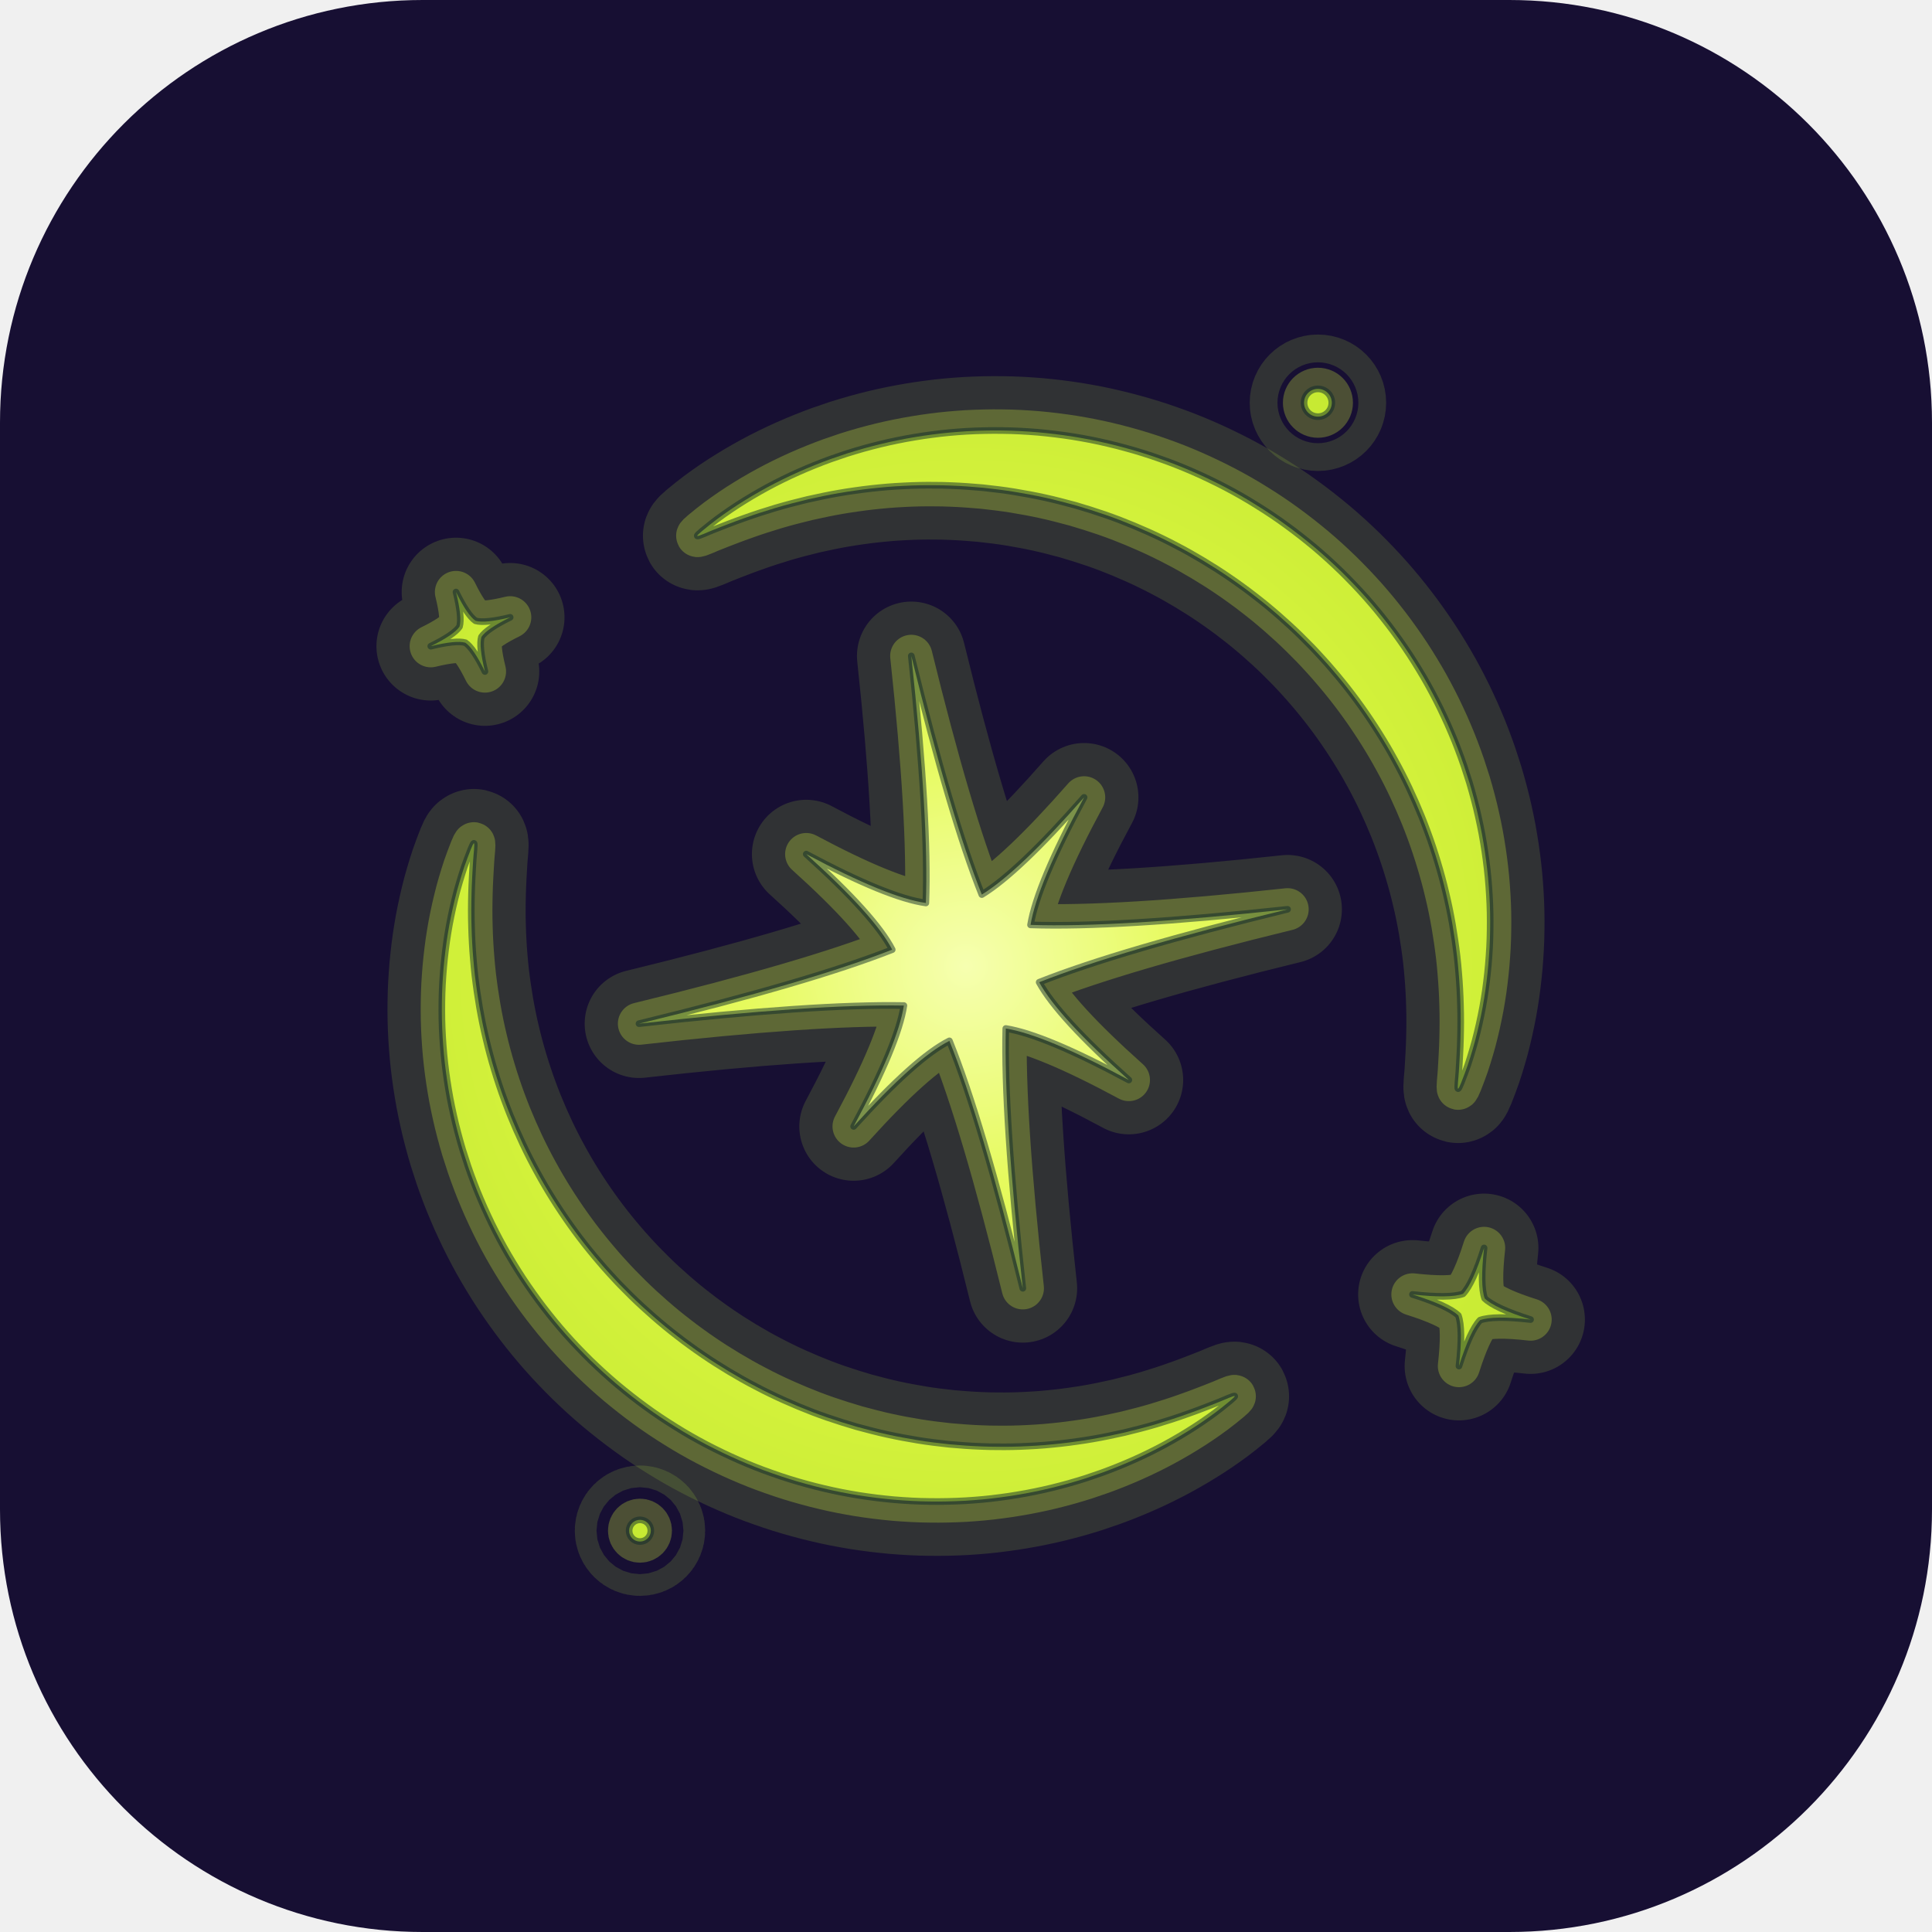
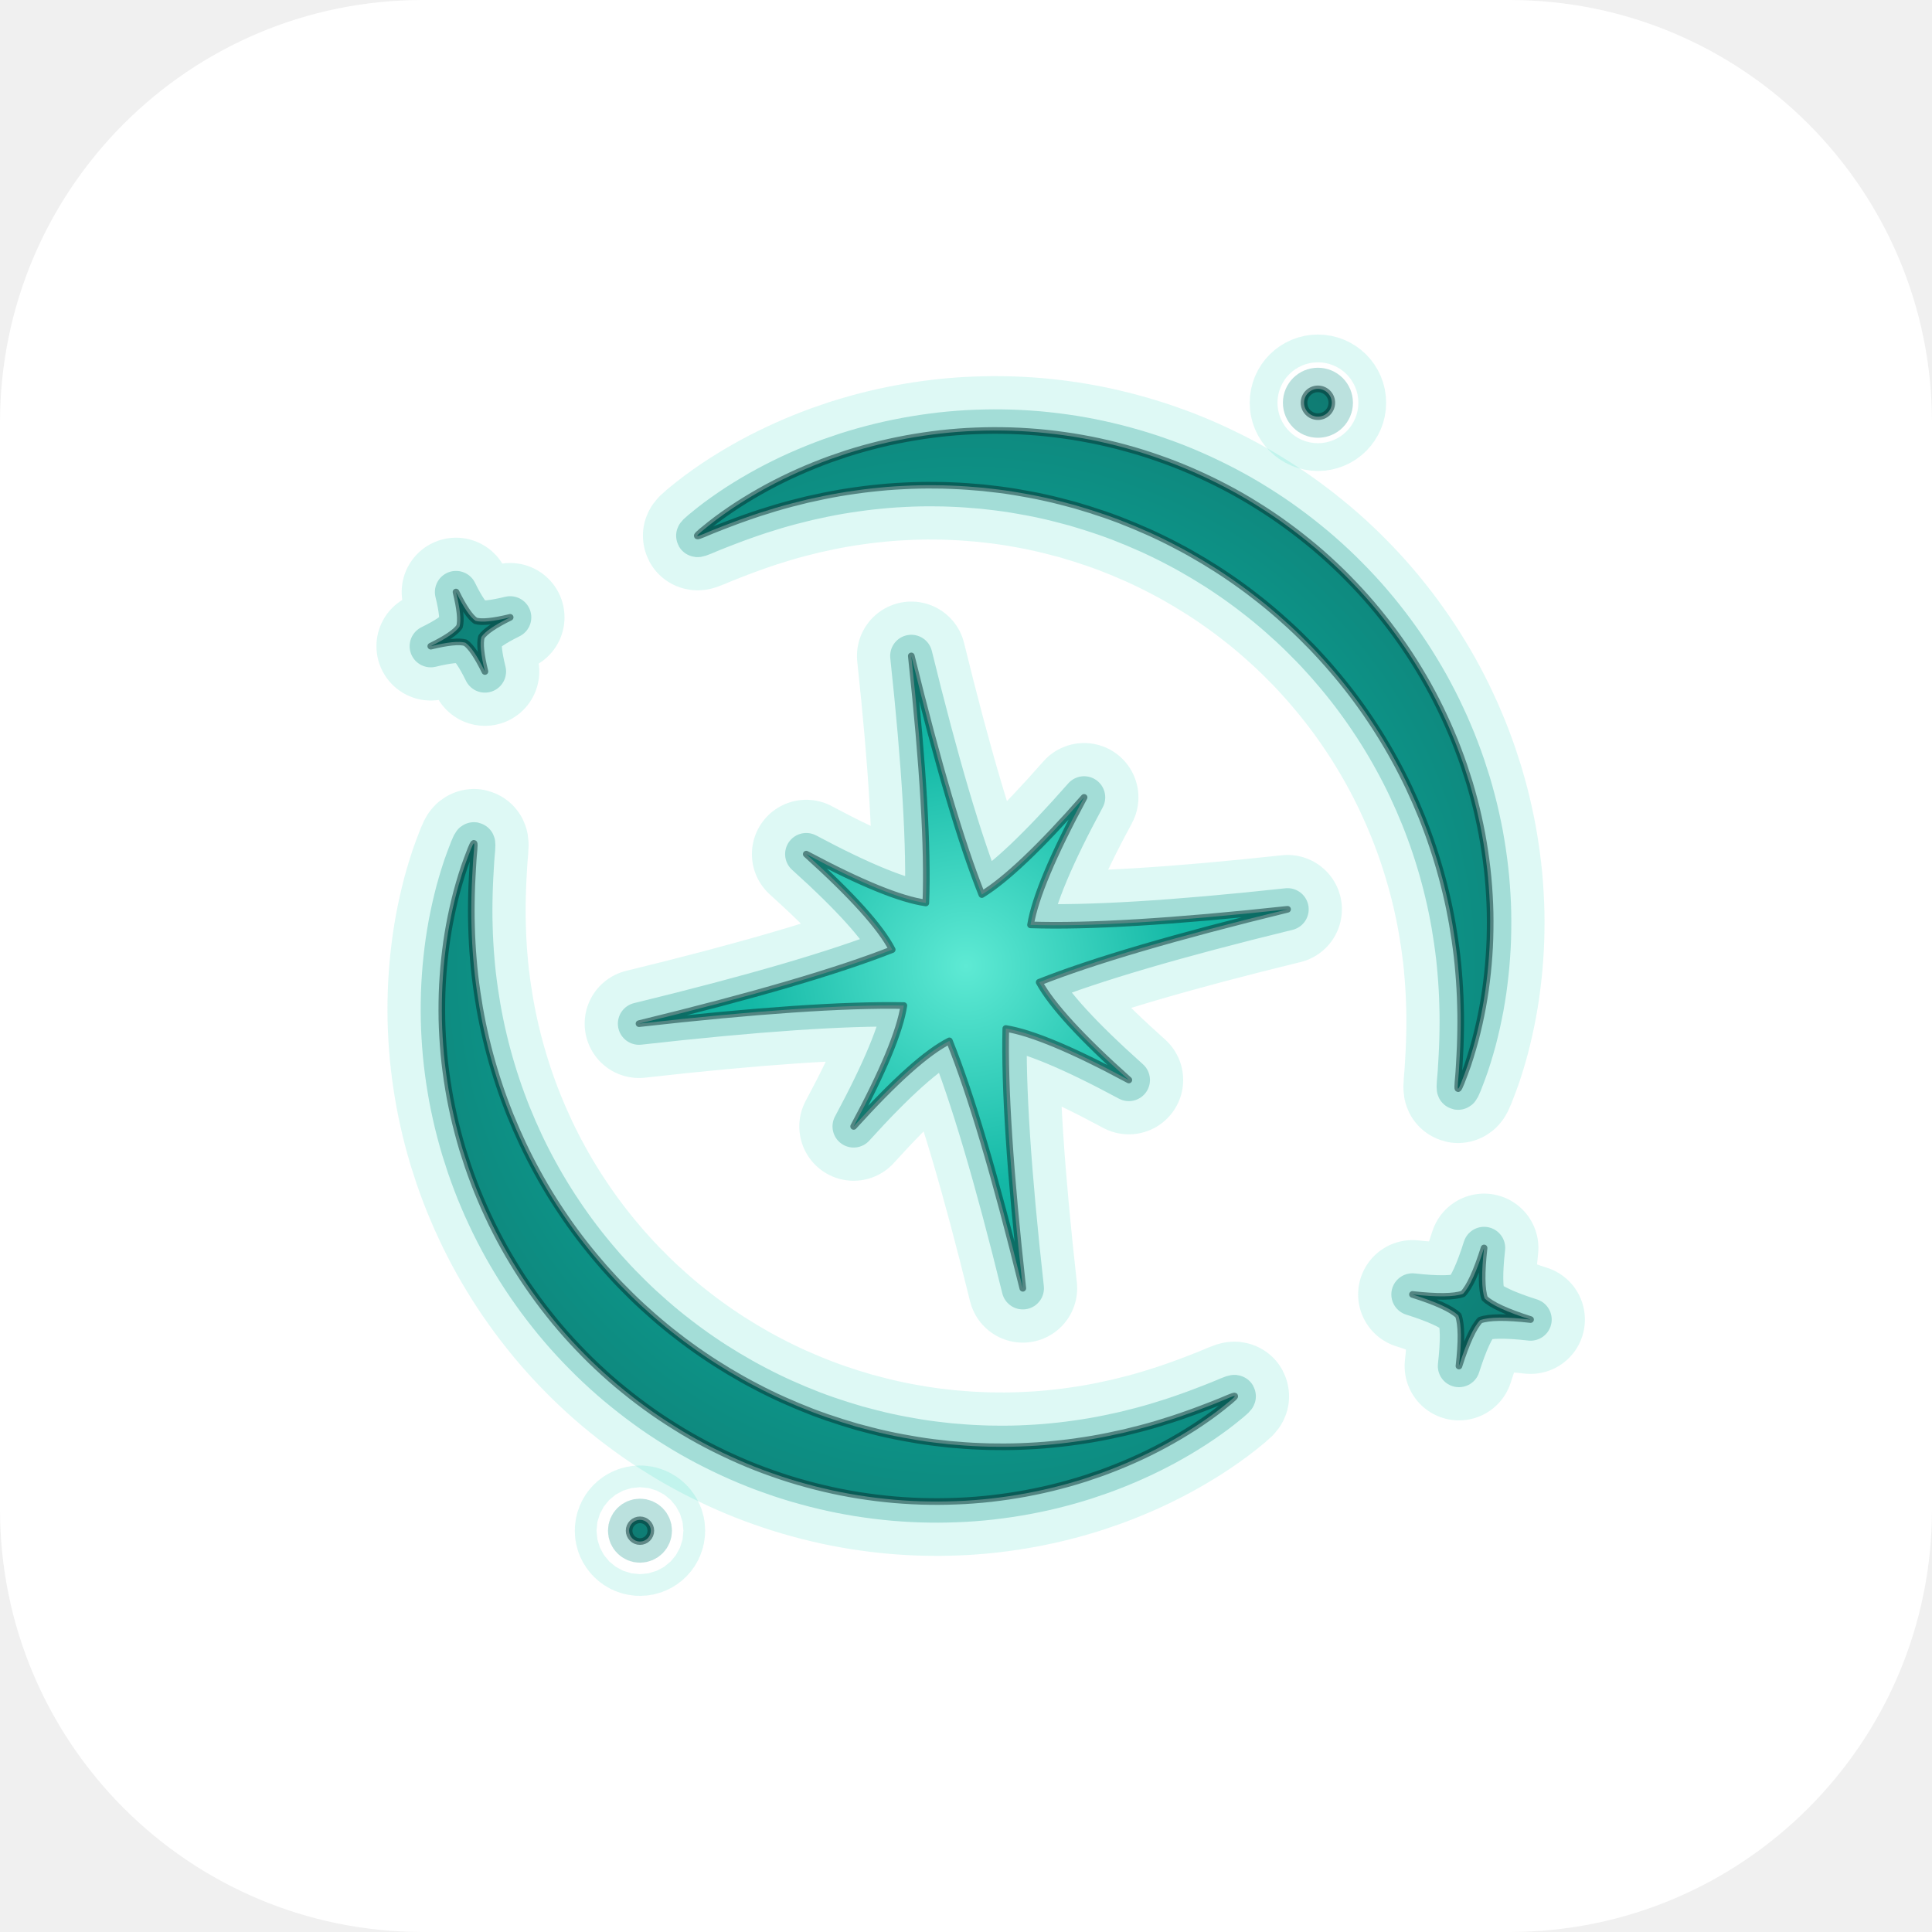
<svg xmlns="http://www.w3.org/2000/svg" viewBox="0 0 256 256" width="256" height="256" role="img" aria-labelledby="atl-t">
  <defs>
    <radialGradient id="atl-lit" gradientUnits="userSpaceOnUse" cx="128" cy="128" r="120">
-       <stop offset="0" stop-color="#F6FFB0" />
-       <stop offset=".3" stop-color="#E6FA5E" />
-       <stop offset=".62" stop-color="#D4F23C" />
-       <stop offset="1" stop-color="#C3E830" />
+       <stop offset="0" stop-color="#5EEAD4" />
+       <stop offset=".3" stop-color="#14B8A6" />
+       <stop offset=".62" stop-color="#0D9488" />
+       <stop offset="1" stop-color="#0F766E" />
    </radialGradient>
    <g id="atl-m">
      <path d="M118.94 76.64Q125.49 103.36 130.62 116.17Q136.65 112.49 147.56 100.07Q139.8 114.45 138.69 121.19Q152.94 121.68 181.26 118.61Q153.5 125.39 140.12 130.69Q143.25 136.41 154.97 146.88Q141.09 139.4 134.59 138.35Q134.24 152.85 137.41 181.38Q130.6 153.65 125.25 140.4Q119.67 143.2 109.39 154.57Q116.73 140.92 117.71 134.55Q102.86 134.28 73.84 137.55Q102.11 130.67 115.78 125.29Q112.92 119.72 101.54 109.47Q115.09 116.7 121.35 117.56Q121.87 103.9 118.94 76.64Z" />
      <path d="M83.49 56.76C83.57 56.91 85.25 56.11 86.11 55.78C86.98 55.44 87.84 55.09 88.7 54.77C89.56 54.44 90.42 54.12 91.28 53.82C92.15 53.51 93.01 53.21 93.88 52.93C94.74 52.65 95.61 52.38 96.48 52.12C97.35 51.86 98.23 51.62 99.1 51.39C99.98 51.16 100.85 50.94 101.73 50.73C102.61 50.53 103.49 50.34 104.37 50.16C105.25 49.98 106.13 49.81 107.01 49.66C107.89 49.51 108.77 49.37 109.66 49.25C110.54 49.12 111.42 49.01 112.31 48.91C113.19 48.81 114.08 48.73 114.96 48.65C115.84 48.58 116.73 48.52 117.61 48.48C118.49 48.43 119.37 48.4 120.26 48.38C121.14 48.36 122.02 48.36 122.9 48.37C123.78 48.37 124.65 48.39 125.53 48.43C126.41 48.46 127.28 48.51 128.15 48.57C129.03 48.63 129.9 48.7 130.77 48.78C131.63 48.87 132.5 48.97 133.36 49.08C134.23 49.19 135.09 49.31 135.95 49.45C136.81 49.59 137.66 49.74 138.51 49.9C139.37 50.06 140.21 50.23 141.06 50.42C141.91 50.61 142.75 50.8 143.58 51.02C144.42 51.23 145.26 51.45 146.09 51.68C146.92 51.92 147.74 52.17 148.56 52.43C149.39 52.69 150.2 52.96 151.02 53.24C151.83 53.52 152.64 53.82 153.44 54.12C154.24 54.43 155.04 54.75 155.83 55.08C156.62 55.41 157.41 55.75 158.19 56.1C158.97 56.45 159.75 56.81 160.52 57.19C161.29 57.56 162.05 57.95 162.81 58.35C163.57 58.74 164.32 59.15 165.07 59.57C165.81 59.99 166.55 60.42 167.29 60.86C168.02 61.3 168.75 61.75 169.47 62.21C170.19 62.67 170.9 63.14 171.6 63.62C172.31 64.1 173.01 64.6 173.7 65.1C174.39 65.6 175.08 66.11 175.75 66.64C176.43 67.16 177.1 67.69 177.76 68.23C178.42 68.77 179.07 69.33 179.72 69.89C180.36 70.45 181 71.02 181.63 71.6C182.26 72.18 182.88 72.77 183.49 73.37C184.1 73.97 184.7 74.57 185.3 75.19C185.89 75.81 186.48 76.43 187.05 77.07C187.63 77.7 188.2 78.35 188.75 79C189.31 79.65 189.86 80.31 190.4 80.98C190.94 81.65 191.47 82.32 191.99 83.01C192.51 83.69 193.02 84.39 193.52 85.09C194.02 85.79 194.51 86.5 194.99 87.22C195.47 87.93 195.94 88.66 196.4 89.39C196.86 90.12 197.31 90.86 197.75 91.61C198.19 92.35 198.61 93.11 199.03 93.87C199.45 94.63 199.85 95.39 200.25 96.17C200.64 96.94 201.03 97.72 201.4 98.51C201.77 99.3 202.13 100.09 202.48 100.89C202.83 101.69 203.17 102.5 203.5 103.31C203.82 104.12 204.14 104.94 204.44 105.76C204.74 106.58 205.04 107.41 205.31 108.24C205.59 109.08 205.86 109.92 206.11 110.76C206.37 111.61 206.61 112.46 206.84 113.31C207.07 114.16 207.29 115.02 207.49 115.88C207.7 116.75 207.89 117.61 208.07 118.48C208.25 119.35 208.41 120.23 208.57 121.11C208.72 121.99 208.86 122.87 208.99 123.76C209.12 124.64 209.23 125.53 209.34 126.42C209.44 127.31 209.53 128.21 209.6 129.11C209.68 130.01 209.74 130.91 209.79 131.81C209.84 132.71 209.88 133.62 209.9 134.53C209.93 135.43 209.94 136.34 209.94 137.26C209.94 138.17 209.92 139.08 209.9 140C209.88 140.91 209.84 141.83 209.79 142.75C209.75 143.67 209.68 144.59 209.63 145.52C209.58 146.45 209.34 148.29 209.5 148.32C209.67 148.36 210.29 146.61 210.63 145.73C210.97 144.85 211.26 143.96 211.54 143.06C211.82 142.17 212.08 141.26 212.33 140.35C212.57 139.44 212.79 138.52 213 137.6C213.21 136.68 213.39 135.75 213.57 134.82C213.74 133.89 213.89 132.95 214.03 132.01C214.16 131.07 214.28 130.12 214.38 129.17C214.48 128.22 214.57 127.27 214.63 126.32C214.7 125.37 214.75 124.41 214.78 123.45C214.81 122.49 214.82 121.53 214.82 120.57C214.82 119.61 214.8 118.65 214.76 117.69C214.72 116.73 214.66 115.76 214.59 114.8C214.52 113.84 214.43 112.88 214.32 111.92C214.21 110.95 214.08 109.99 213.94 109.04C213.8 108.08 213.63 107.12 213.46 106.16C213.28 105.21 213.08 104.26 212.87 103.31C212.66 102.36 212.43 101.41 212.18 100.47C211.93 99.53 211.67 98.59 211.39 97.65C211.1 96.72 210.8 95.78 210.49 94.86C210.17 93.93 209.84 93.01 209.49 92.1C209.14 91.18 208.78 90.27 208.39 89.37C208.01 88.46 207.61 87.57 207.19 86.68C206.78 85.79 206.35 84.9 205.9 84.03C205.45 83.15 204.99 82.28 204.51 81.42C204.03 80.56 203.53 79.71 203.02 78.87C202.51 78.02 201.98 77.19 201.44 76.36C200.9 75.54 200.34 74.72 199.77 73.92C199.2 73.11 198.61 72.32 198.01 71.53C197.41 70.75 196.79 69.97 196.17 69.21C195.54 68.44 194.89 67.69 194.24 66.95C193.58 66.21 192.91 65.48 192.22 64.76C191.54 64.05 190.84 63.34 190.14 62.65C189.43 61.96 188.7 61.28 187.97 60.61C187.24 59.95 186.49 59.29 185.73 58.65C184.97 58.02 184.2 57.39 183.42 56.78C182.64 56.17 181.85 55.57 181.05 54.99C180.25 54.4 179.43 53.83 178.61 53.28C177.79 52.73 176.95 52.19 176.11 51.67C175.27 51.14 174.42 50.63 173.56 50.14C172.7 49.65 171.83 49.17 170.95 48.71C170.07 48.25 169.19 47.81 168.29 47.38C167.4 46.95 166.5 46.54 165.59 46.14C164.69 45.74 163.77 45.37 162.85 45C161.93 44.64 161 44.29 160.07 43.97C159.14 43.64 158.2 43.32 157.26 43.03C156.31 42.73 155.37 42.46 154.41 42.2C153.46 41.94 152.51 41.69 151.55 41.47C150.59 41.24 149.62 41.03 148.66 40.84C147.69 40.65 146.72 40.48 145.75 40.32C144.78 40.17 143.8 40.03 142.83 39.91C141.85 39.79 140.88 39.69 139.9 39.6C138.92 39.52 137.94 39.45 136.96 39.4C135.99 39.35 135.01 39.32 134.03 39.31C133.05 39.29 132.07 39.3 131.1 39.32C130.12 39.34 129.14 39.38 128.17 39.43C127.2 39.49 126.23 39.56 125.26 39.65C124.29 39.74 123.32 39.85 122.36 39.98C121.4 40.1 120.44 40.25 119.48 40.41C118.52 40.57 117.57 40.74 116.62 40.94C115.68 41.13 114.73 41.34 113.79 41.57C112.86 41.8 111.92 42.04 111 42.3C110.07 42.56 109.15 42.84 108.23 43.13C107.32 43.43 106.41 43.74 105.51 44.06C104.61 44.39 103.71 44.73 102.83 45.09C101.94 45.45 101.06 45.82 100.19 46.21C99.32 46.6 98.46 47 97.61 47.42C96.75 47.84 95.91 48.28 95.07 48.73C94.24 49.18 93.42 49.65 92.6 50.13C91.79 50.61 90.99 51.11 90.19 51.62C89.4 52.13 88.62 52.66 87.86 53.2C87.09 53.75 86.33 54.3 85.6 54.89C84.87 55.49 83.4 56.62 83.49 56.76Z" />
      <path d="M172.51 199.24C172.43 199.09 170.75 199.89 169.89 200.22C169.02 200.56 168.16 200.91 167.3 201.23C166.44 201.56 165.58 201.88 164.72 202.18C163.85 202.49 162.99 202.79 162.12 203.07C161.26 203.35 160.39 203.62 159.52 203.88C158.65 204.14 157.77 204.38 156.9 204.61C156.02 204.84 155.15 205.06 154.27 205.27C153.39 205.47 152.51 205.66 151.63 205.84C150.75 206.02 149.87 206.19 148.99 206.34C148.11 206.49 147.23 206.63 146.34 206.75C145.46 206.88 144.58 206.99 143.69 207.09C142.81 207.19 141.92 207.27 141.04 207.35C140.16 207.42 139.27 207.48 138.39 207.52C137.51 207.57 136.63 207.6 135.74 207.62C134.86 207.64 133.98 207.64 133.1 207.63C132.22 207.63 131.35 207.61 130.47 207.57C129.59 207.54 128.72 207.49 127.85 207.43C126.97 207.37 126.1 207.3 125.23 207.22C124.37 207.13 123.5 207.03 122.64 206.92C121.77 206.81 120.91 206.69 120.05 206.55C119.19 206.41 118.34 206.26 117.49 206.1C116.63 205.94 115.79 205.77 114.94 205.58C114.09 205.39 113.25 205.2 112.42 204.98C111.58 204.77 110.74 204.55 109.91 204.32C109.08 204.08 108.26 203.83 107.44 203.57C106.61 203.31 105.8 203.04 104.98 202.76C104.17 202.48 103.36 202.18 102.56 201.88C101.76 201.57 100.96 201.25 100.17 200.92C99.38 200.59 98.59 200.25 97.81 199.9C97.03 199.55 96.25 199.19 95.48 198.81C94.71 198.44 93.95 198.05 93.19 197.65C92.43 197.26 91.68 196.85 90.93 196.43C90.19 196.01 89.45 195.58 88.71 195.14C87.98 194.7 87.25 194.25 86.53 193.79C85.81 193.33 85.1 192.86 84.4 192.38C83.69 191.9 82.99 191.4 82.3 190.9C81.61 190.4 80.92 189.89 80.25 189.36C79.57 188.84 78.9 188.31 78.24 187.77C77.58 187.23 76.93 186.67 76.28 186.11C75.64 185.55 75 184.98 74.37 184.4C73.74 183.82 73.12 183.23 72.51 182.63C71.9 182.03 71.3 181.43 70.7 180.81C70.11 180.19 69.52 179.57 68.95 178.93C68.37 178.3 67.8 177.65 67.25 177C66.69 176.35 66.14 175.69 65.6 175.02C65.06 174.35 64.53 173.68 64.01 172.99C63.49 172.31 62.98 171.61 62.48 170.91C61.98 170.21 61.49 169.5 61.01 168.78C60.53 168.07 60.06 167.34 59.6 166.61C59.14 165.88 58.69 165.14 58.25 164.39C57.81 163.65 57.39 162.89 56.97 162.13C56.55 161.37 56.15 160.61 55.75 159.83C55.36 159.06 54.97 158.28 54.6 157.49C54.23 156.7 53.87 155.91 53.52 155.11C53.17 154.31 52.83 153.5 52.5 152.69C52.18 151.88 51.86 151.06 51.56 150.24C51.26 149.42 50.96 148.59 50.69 147.76C50.41 146.92 50.14 146.08 49.89 145.24C49.63 144.39 49.39 143.54 49.16 142.69C48.93 141.84 48.71 140.98 48.51 140.12C48.3 139.25 48.11 138.39 47.93 137.52C47.75 136.65 47.59 135.77 47.43 134.89C47.28 134.01 47.14 133.13 47.01 132.24C46.88 131.36 46.77 130.47 46.66 129.58C46.56 128.69 46.47 127.79 46.4 126.89C46.32 125.99 46.26 125.09 46.21 124.19C46.16 123.29 46.12 122.38 46.1 121.47C46.07 120.57 46.06 119.66 46.06 118.74C46.06 117.83 46.08 116.92 46.1 116C46.12 115.09 46.16 114.17 46.21 113.25C46.25 112.33 46.32 111.41 46.37 110.48C46.42 109.55 46.66 107.71 46.5 107.68C46.33 107.64 45.71 109.39 45.37 110.27C45.03 111.15 44.74 112.04 44.46 112.94C44.18 113.83 43.92 114.74 43.67 115.65C43.43 116.56 43.21 117.48 43 118.4C42.79 119.32 42.61 120.25 42.43 121.18C42.26 122.11 42.11 123.05 41.97 123.99C41.84 124.93 41.72 125.88 41.62 126.83C41.52 127.78 41.43 128.73 41.37 129.68C41.3 130.63 41.25 131.59 41.22 132.55C41.19 133.51 41.18 134.47 41.18 135.43C41.18 136.39 41.2 137.35 41.24 138.31C41.28 139.27 41.34 140.24 41.41 141.2C41.48 142.16 41.57 143.12 41.68 144.08C41.79 145.05 41.92 146.01 42.06 146.96C42.2 147.92 42.37 148.88 42.54 149.84C42.72 150.79 42.92 151.74 43.13 152.69C43.34 153.64 43.57 154.59 43.82 155.53C44.07 156.47 44.33 157.41 44.61 158.35C44.9 159.28 45.2 160.22 45.51 161.14C45.83 162.07 46.16 162.99 46.51 163.9C46.86 164.82 47.22 165.73 47.61 166.63C47.99 167.54 48.39 168.43 48.81 169.32C49.22 170.21 49.65 171.1 50.1 171.97C50.55 172.85 51.01 173.72 51.49 174.58C51.97 175.44 52.47 176.29 52.98 177.13C53.49 177.98 54.02 178.81 54.56 179.64C55.1 180.46 55.66 181.28 56.23 182.08C56.8 182.89 57.39 183.68 57.99 184.47C58.59 185.25 59.21 186.03 59.83 186.79C60.46 187.56 61.11 188.31 61.76 189.05C62.42 189.79 63.09 190.52 63.78 191.24C64.46 191.95 65.16 192.66 65.86 193.35C66.57 194.04 67.3 194.72 68.03 195.39C68.76 196.05 69.51 196.71 70.27 197.35C71.03 197.98 71.8 198.61 72.58 199.22C73.36 199.83 74.15 200.43 74.95 201.01C75.75 201.6 76.57 202.17 77.39 202.72C78.21 203.27 79.05 203.81 79.89 204.33C80.73 204.86 81.58 205.37 82.44 205.86C83.3 206.35 84.17 206.83 85.05 207.29C85.93 207.75 86.81 208.19 87.71 208.62C88.6 209.05 89.5 209.46 90.41 209.86C91.31 210.26 92.23 210.63 93.15 211C94.07 211.36 95 211.71 95.93 212.03C96.86 212.36 97.8 212.68 98.74 212.97C99.69 213.27 100.63 213.54 101.59 213.8C102.54 214.06 103.49 214.31 104.45 214.53C105.41 214.76 106.38 214.97 107.34 215.16C108.31 215.35 109.28 215.52 110.25 215.68C111.22 215.83 112.2 215.97 113.17 216.09C114.15 216.21 115.12 216.31 116.1 216.4C117.08 216.48 118.06 216.55 119.04 216.6C120.01 216.65 120.99 216.68 121.97 216.69C122.95 216.71 123.93 216.7 124.9 216.68C125.88 216.66 126.86 216.62 127.83 216.57C128.8 216.51 129.77 216.44 130.74 216.35C131.71 216.26 132.68 216.15 133.64 216.02C134.6 215.9 135.56 215.75 136.52 215.59C137.48 215.43 138.43 215.26 139.38 215.06C140.32 214.87 141.27 214.66 142.21 214.43C143.14 214.2 144.08 213.96 145 213.7C145.93 213.44 146.85 213.16 147.77 212.87C148.68 212.57 149.59 212.26 150.49 211.94C151.39 211.61 152.29 211.27 153.17 210.91C154.06 210.55 154.94 210.18 155.81 209.79C156.68 209.4 157.54 209 158.39 208.58C159.25 208.16 160.09 207.72 160.93 207.27C161.76 206.82 162.58 206.35 163.4 205.87C164.21 205.39 165.01 204.89 165.81 204.38C166.6 203.87 167.38 203.34 168.14 202.8C168.91 202.25 169.67 201.7 170.4 201.11C171.13 200.51 172.6 199.38 172.51 199.24Z" />
      <path d="M213.81 174.7Q213.12 180.84 213.91 183.06Q215.62 184.69 221.51 186.56Q215.37 185.86 213.15 186.66Q211.52 188.37 209.65 194.26Q210.35 188.12 209.55 185.89Q207.85 184.26 201.95 182.4Q208.09 183.09 210.32 182.3Q211.95 180.59 213.81 174.7Z" />
      <path d="M43.53 66.06Q45.42 69.91 46.77 70.83Q48.34 71.27 52.5 70.25Q48.65 72.14 47.74 73.49Q47.29 75.05 48.32 79.22Q46.43 75.37 45.08 74.45Q43.51 74.01 39.35 75.03Q43.2 73.14 44.11 71.79Q44.56 70.23 43.53 66.06Z" />
      <circle cx="186.29" cy="34.71" r="2.3" />
      <circle cx="74" cy="221.53" r="1.8" />
    </g>
  </defs>
-   <rect width="256" height="256" rx="56" fill="#170F33" />
+   <rect width="256" height="256" rx="56" fill="#FFFFFF" />
  <g transform="translate(128 128) scale(0.8) translate(-128 -128)">
-     <use href="#atl-m" fill="none" stroke="#B8EA3A" stroke-width="18" stroke-opacity=".16" stroke-linejoin="round" />
-     <use href="#atl-m" fill="none" stroke="#D4F23C" stroke-width="7" stroke-opacity=".28" stroke-linejoin="round" />
-     <use href="#atl-m" fill="url(#atl-lit)" stroke="#0E2A2A" stroke-width="1.1" stroke-opacity=".5" stroke-linejoin="round" />
+     <use href="#atl-m" fill="none" stroke="#2DD4BF" stroke-width="18" stroke-opacity=".16" stroke-linejoin="round" />
+     <use href="#atl-m" fill="none" stroke="#0D9488" stroke-width="7" stroke-opacity=".28" stroke-linejoin="round" />
+     <use href="#atl-m" fill="url(#atl-lit)" stroke="#042F2E" stroke-width="1.1" stroke-opacity=".5" stroke-linejoin="round" />
  </g>
</svg>
